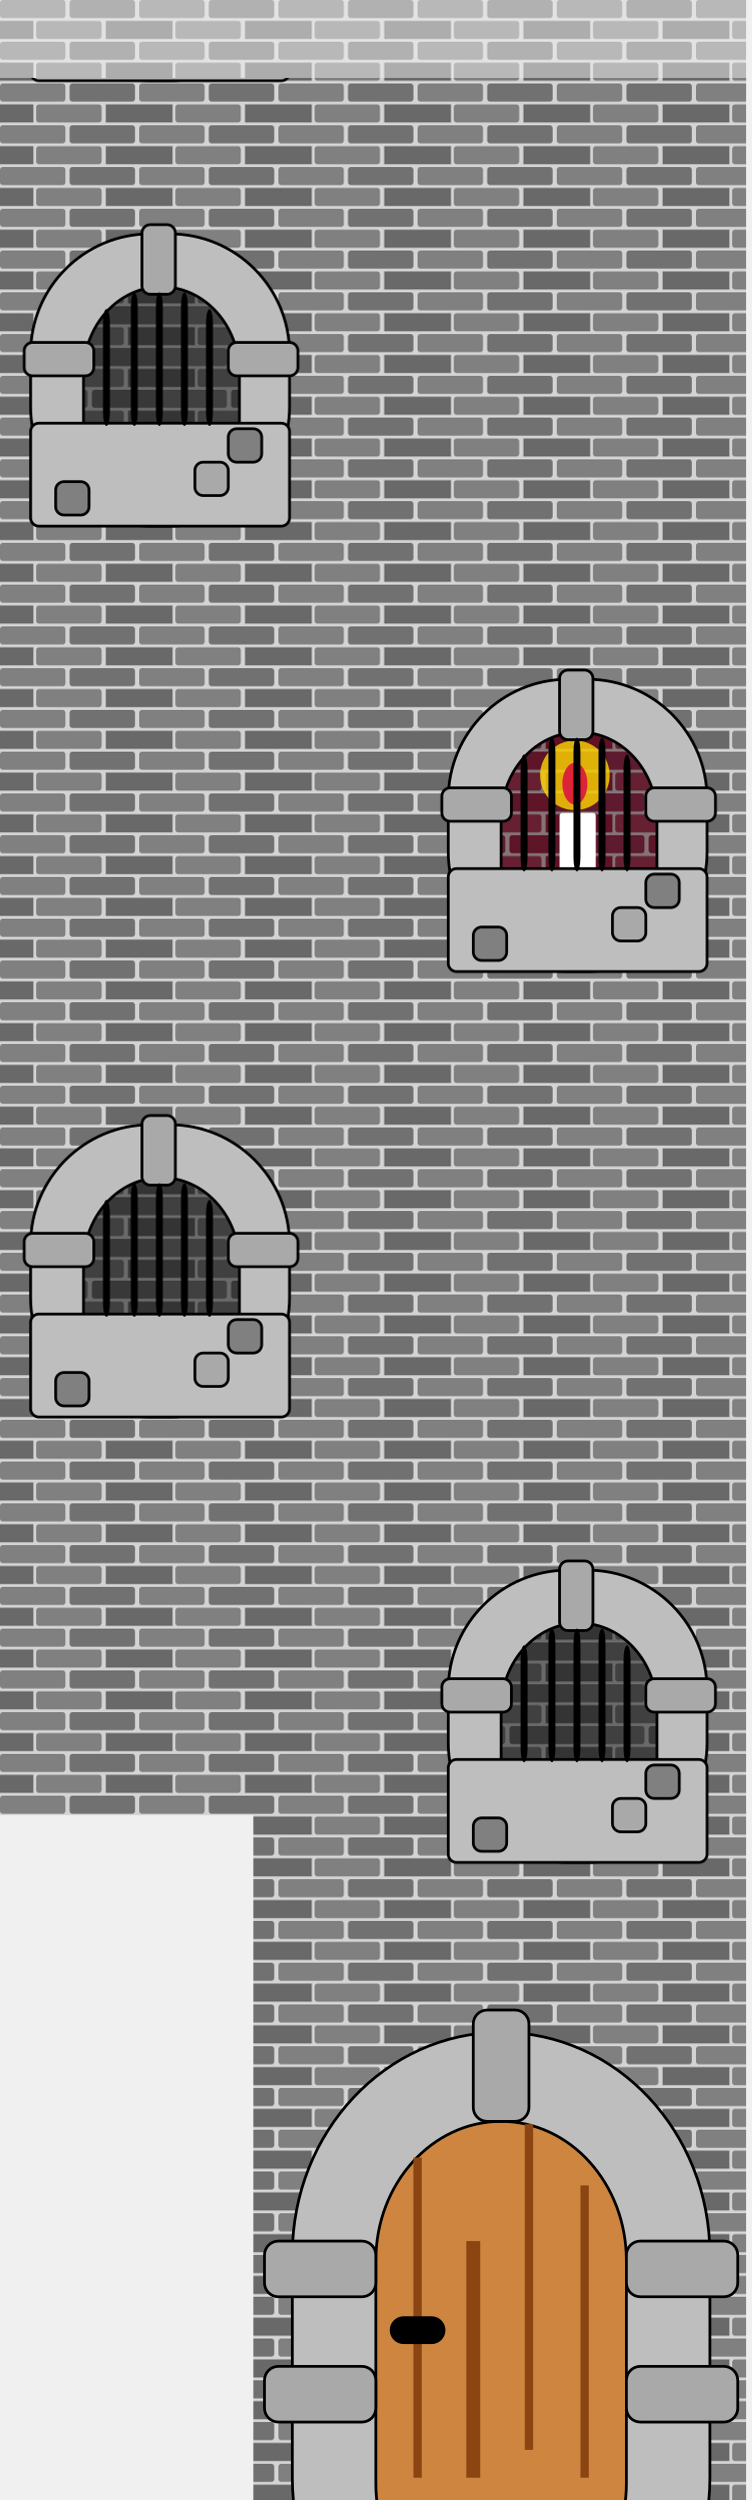
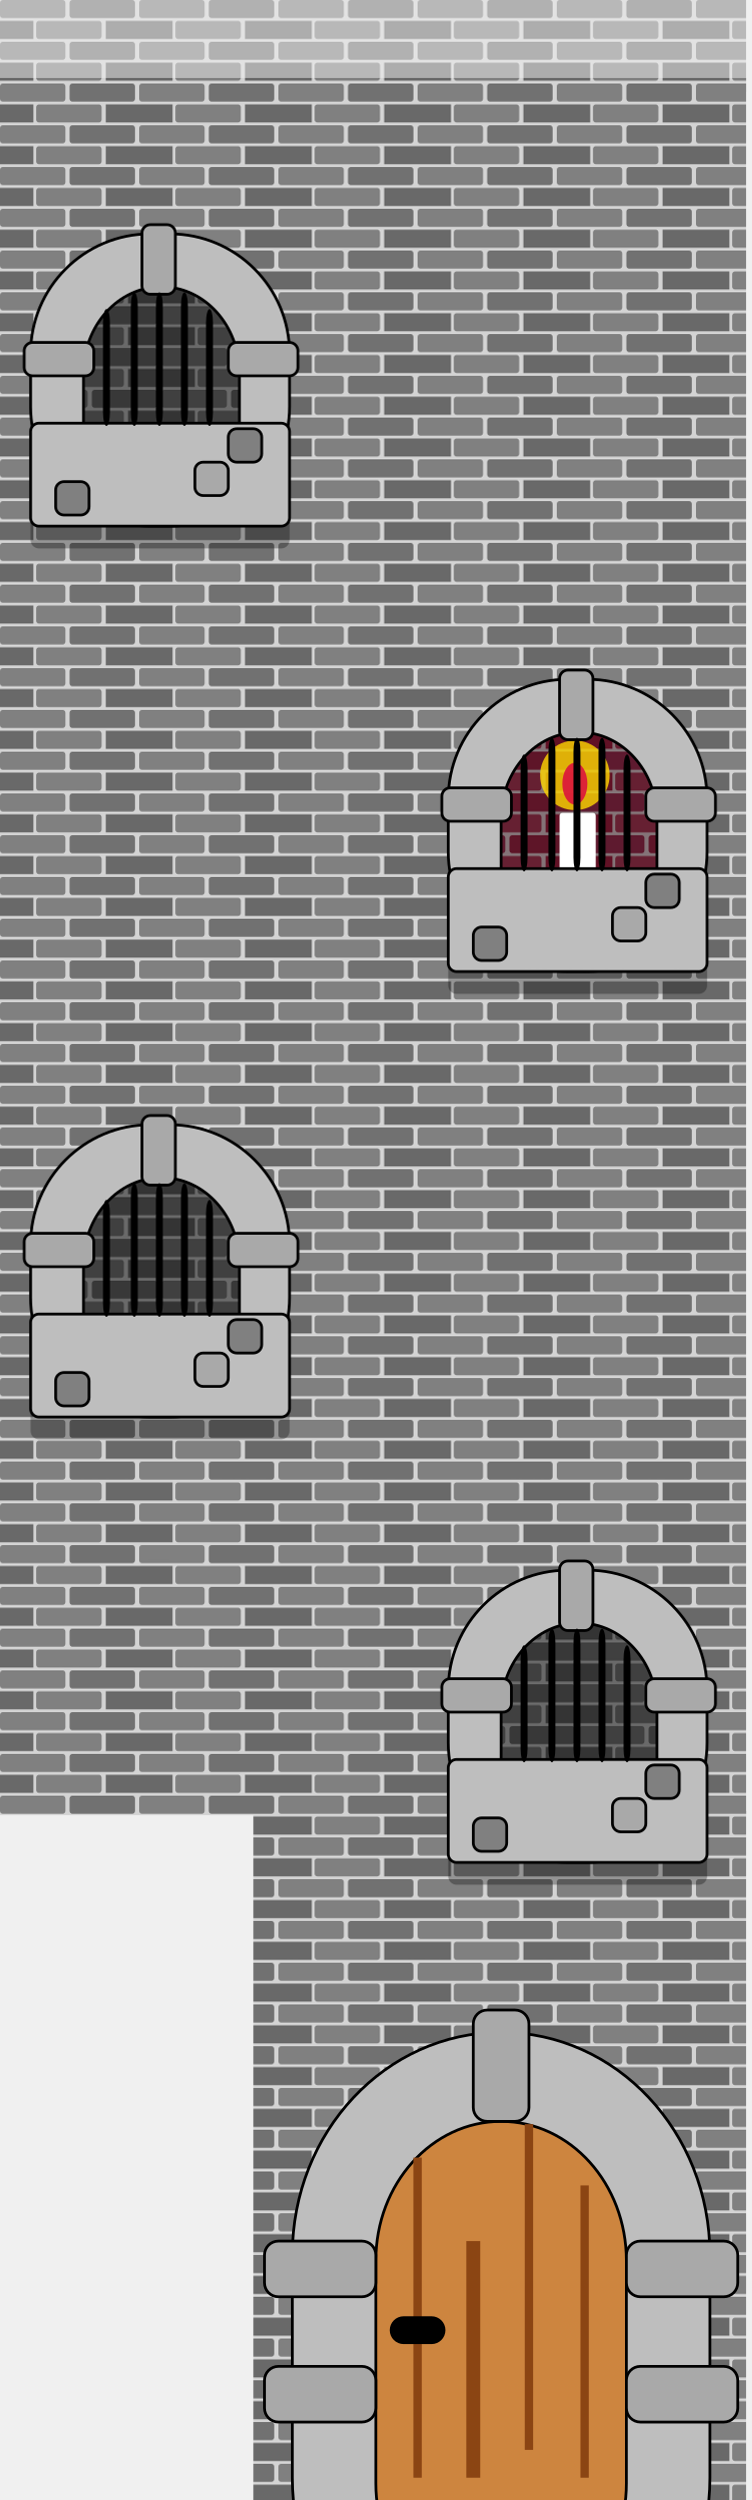
<svg xmlns="http://www.w3.org/2000/svg" width="270" height="898" class="cover5">
  <defs>
    <pattern id="redBricks" patternUnits="userSpaceOnUse" x="0" y="0" width="50" height="15">
      <rect width="50" height="15" x="0" y="0" fill="#dcc0c7" />
      <rect width="23.5" height="6.5" x="0" y="0" rx="1" fill="#9d2c4e" />
      <rect width="23.5" height="6.5" x="25" y="0" rx="1" fill="#9c2343" />
      <rect width="12" height="6.5" x="0" y="7.5" fill="#a11d3e" />
      <rect width="23.5" height="6.5" x="13" y="7.5" rx="1" fill="#aa3553" />
      <rect width="12" height="6.5" x="38" y="7.5" fill="#a11d3e" />
    </pattern>
    <pattern id="greyBricks" patternUnits="userSpaceOnUse" x="0" y="0" width="50" height="15">
      <rect width="50" height="15" x="0" y="0" fill="lightgrey" />
      <rect width="23.5" height="6.5" x="0" y="0" rx="1" fill="grey" />
      <rect width="23.5" height="6.5" x="25" y="0" rx="1" fill="#717171" />
      <rect width="12" height="6.5" x="0" y="7.5" fill="dimgrey" />
      <rect width="23.5" height="6.5" x="13" y="7.5" rx="1" fill="#808080" />
      <rect width="12" height="6.5" x="38" y="7.5" fill="dimgrey" />
    </pattern>
    <pattern id="windowPattern" patternUnits="userSpaceOnUse" x="8" y="80" width="150" height="160">
+       <rect width="93" height="37" x="3" y="80" opacity=".3" rx="3" />
      <rect width="93" height="105" x="3" y="4" fill="#bebebe" rx="43" stroke="black" />
      <rect width="56" height="83" x="22" y="23" rx="31" stroke="black" fill="url(#greyBricks)" />
      <rect width="56" height="83" x="22" y="23" rx="31" opacity=".5" />
      <rect width="93" height="37" x="3" y="72" fill="#bebebe" rx="3" stroke="black" />
      <rect width="12" height="25" x="43" y=".7" fill="darkgrey" rx="3" stroke="black" />
      <rect width="25" height="12" x=".7" y="43" fill="darkgrey" rx="3" stroke="black" />
      <rect width="25" height="12" x="74" y="43" fill="darkgrey" rx="3" stroke="black" />
      <rect width="12" height="12" x="74" y="74" fill="grey" rx="3" stroke="black" />
      <rect width="12" height="12" x="62" y="86" fill="darkgrey" rx="3" stroke="black" />
      <rect width="12" height="12" x="12" y="93" fill="grey" rx="3" stroke="black" />
      <rect width="2.5" height="42" x="29" y="31" rx="5" />
      <rect width="2.5" height="48" x="39" y="25" rx="5" />
      <rect width="2.5" height="48" x="48" y="25" rx="5" />
      <rect width="2.5" height="48" x="57" y="25" rx="5" />
      <rect width="2.5" height="42" x="66" y="31" rx="5" />
    </pattern>
    <pattern id="windowCandle" patternUnits="userSpaceOnUse" x="8" y="80" width="150" height="160">
+       <rect width="93" height="37" x="3" y="80" opacity=".3" rx="3" />
      <rect width="93" height="105" x="3" y="4" fill="#bebebe" rx="43" stroke="black" />
      <rect width="56" height="83" x="22" y="23" rx="31" stroke="black" fill="url(#redBricks)" />
      <rect width="56" height="83" x="22" y="23" rx="31" opacity=".4" />
      <rect width="13" height="22" x="43" y="52" rx="1" fill="white" />
      <rect width="25" height="25" x="36" y="26" rx="15" fill="gold" opacity=".8" />
      <rect width="9" height="15" x="44" y="34" rx="15" fill="crimson" opacity=".9" />
      <rect width="93" height="37" x="3" y="72" fill="#bebebe" rx="3" stroke="black" />
      <rect width="12" height="25" x="43" y=".7" fill="darkgrey" rx="3" stroke="black" />
      <rect width="25" height="12" x=".7" y="43" fill="darkgrey" rx="3" stroke="black" />
      <rect width="25" height="12" x="74" y="43" fill="darkgrey" rx="3" stroke="black" />
      <rect width="12" height="12" x="74" y="74" fill="grey" rx="3" stroke="black" />
      <rect width="12" height="12" x="62" y="86" fill="darkgrey" rx="3" stroke="black" />
      <rect width="12" height="12" x="12" y="93" fill="grey" rx="3" stroke="black" />
      <rect width="2.5" height="42" x="29" y="31" rx="5" />
      <rect width="2.5" height="48" x="39" y="25" rx="5" />
      <rect width="2.5" height="48" x="48" y="25" rx="5" />
      <rect width="2.5" height="48" x="57" y="25" rx="5" />
      <rect width="2.5" height="42" x="66" y="31" rx="5" />
    </pattern>
  </defs>
  <rect width="268" height="33" x="0" y="0" fill="url(#greyBricks)" opacity=".5" />
  <rect width="268" height="624" x="0" y="28" fill="url(#greyBricks)" />
  <rect width="177" height="248" x="91" y="650.5" fill="url(#greyBricks)" />
-   <rect width="134" height="180" x="0" y="28" fill="url(#windowPattern)" />
+   <rect width="134" height="175" x="0" y="40" fill="url(#windowPattern)" />
  <rect width="134" height="180" x="134" y="208" fill="url(#windowCandle)" />
  <rect width="134" height="180" x="0" y="380" fill="url(#windowPattern)" />
  <rect width="134" height="150" x="125" y="528" fill="url(#windowPattern)" />
  <rect width="150" height="240" x="105" y="730" fill="#bebebe" rx="80" stroke="black" />
  <rect width="90" height="180" x="135" y="762" fill="peru" rx="50" stroke="black" />
  <rect width="20" height="40" x="170" y="722" fill="darkgrey" rx="5" stroke="black" />
  <rect width="40" height="20" x="95" y="805" fill="darkgrey" rx="5" stroke="black" />
  <rect width="40" height="20" x="95" y="850" fill="darkgrey" rx="5" stroke="black" />
  <rect width="40" height="20" x="225" y="805" fill="darkgrey" rx="5" stroke="black" />
  <rect width="40" height="20" x="225" y="850" fill="darkgrey" rx="5" stroke="black" />
  <line x1="150" y1="775" x2="150" y2="890" style="stroke:saddlebrown;stroke-width:3" />
  <line x1="170" y1="805" x2="170" y2="890" style="stroke:saddlebrown;stroke-width:5" />
  <line x1="210" y1="785" x2="210" y2="890" style="stroke:saddlebrown;stroke-width:3" />
  <line x1="190" y1="763" x2="190" y2="880" style="stroke:saddlebrown;stroke-width:3" />
  <rect width="20" height="10" x="140" y="832" rx="5" />
</svg>
